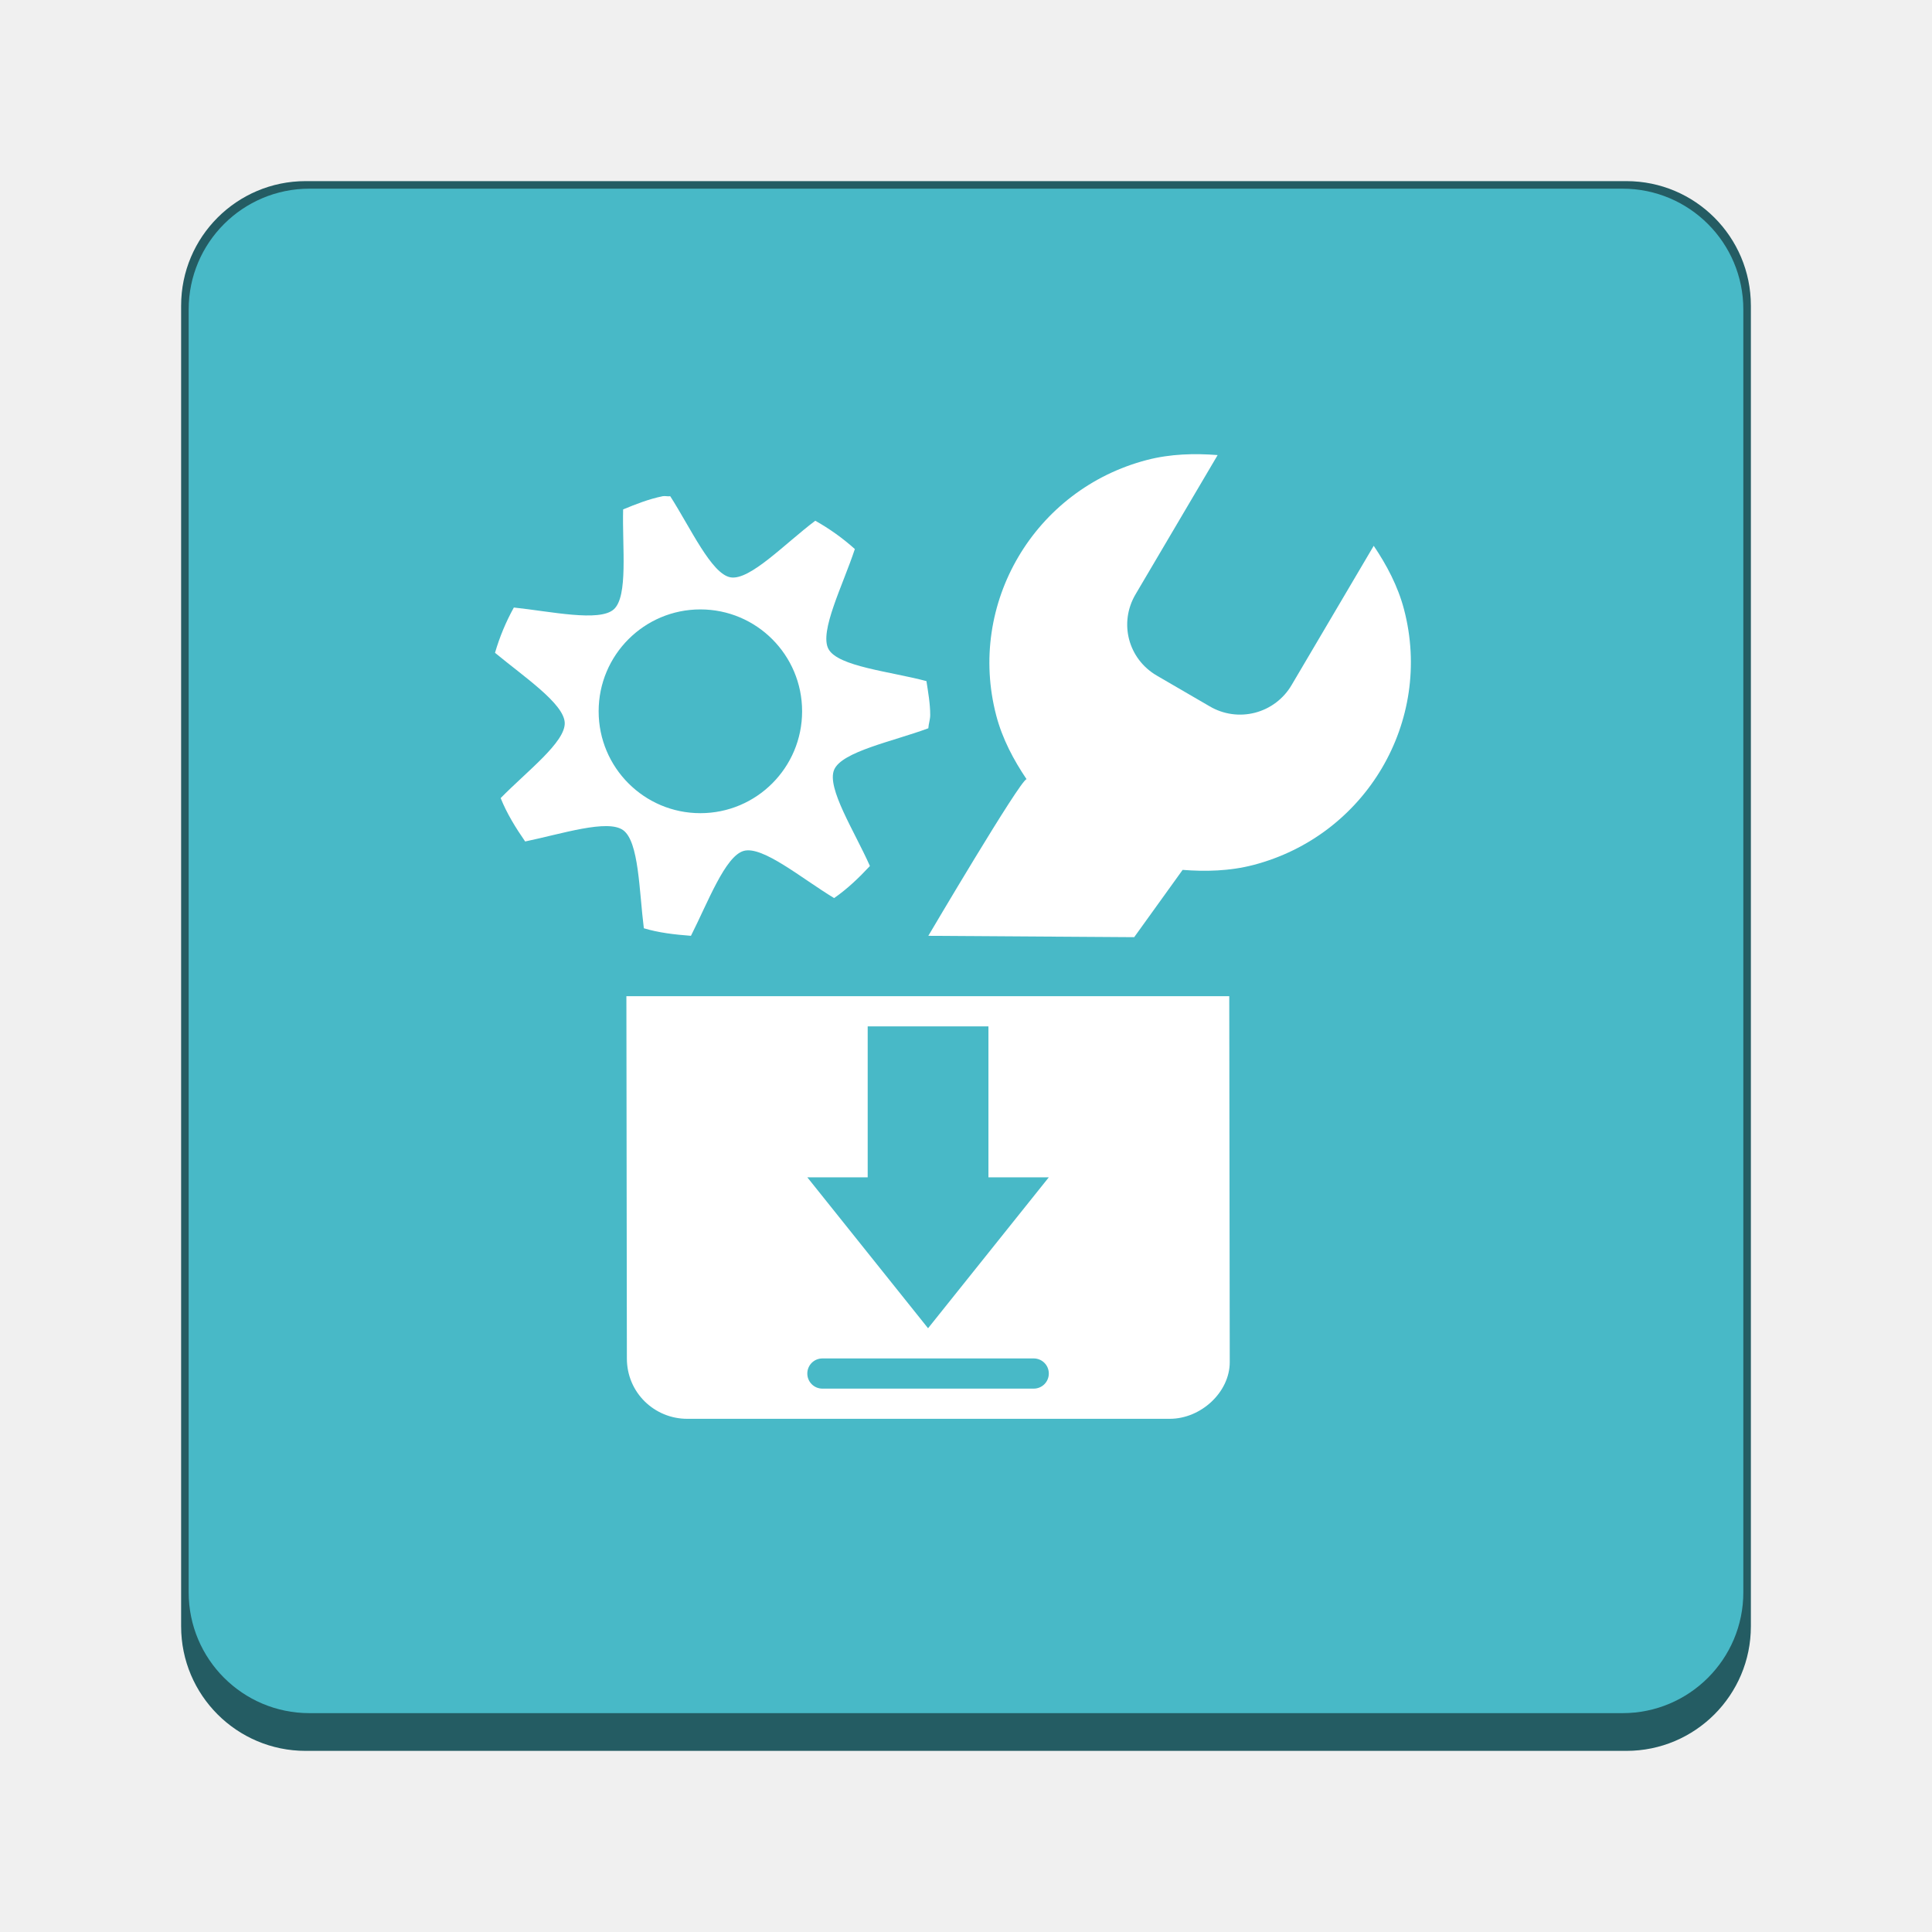
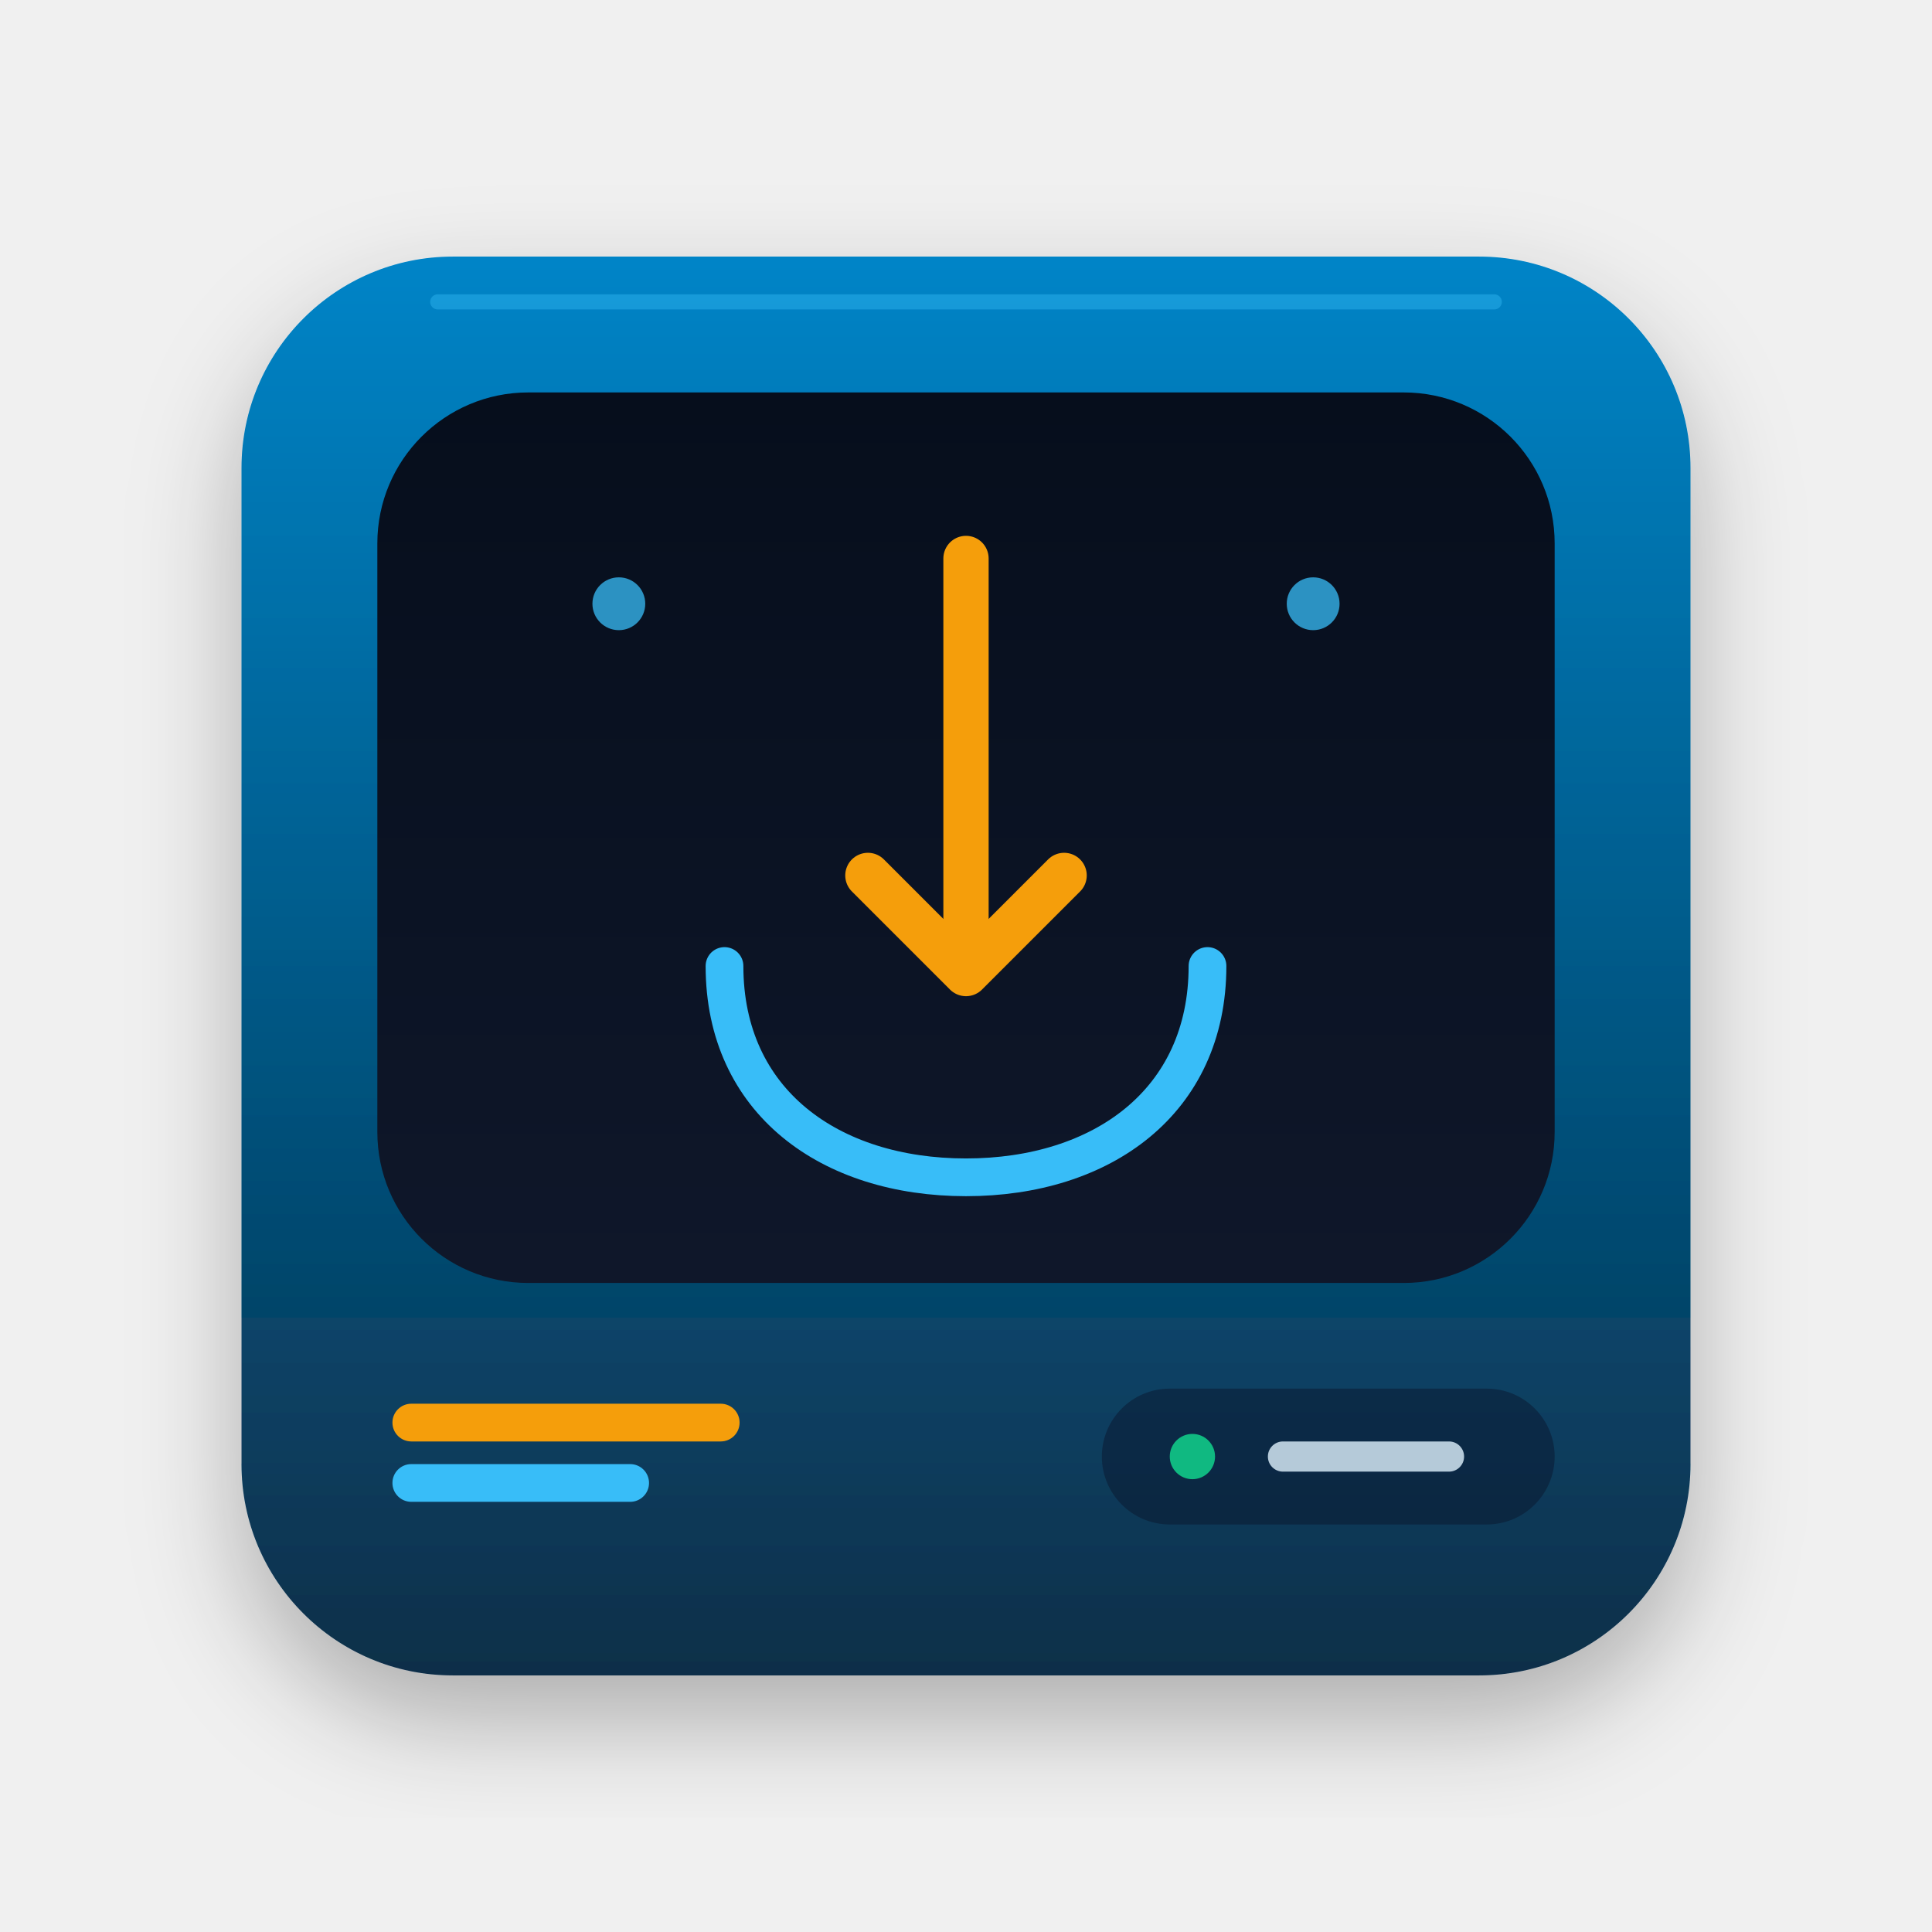
- <svg xmlns="http://www.w3.org/2000/svg" version="1.0" viewBox="0 0 256 256">
-   <g transform="translate(-464 -28)">
-     <rect x="488" y="52" width="208" height="208" ry="16.5" fill="#245c63" />
-     <rect x="489" y="53" width="206" height="202" ry="16" fill="#48b9c7" />
-     <path d="M615.98 88.947c3.117-.812 6.326-.886 9.365-.647l-10.878 18.447c-2.235 3.79-.982 8.566 2.83 10.782l6.995 4.066a7.918 7.918 0 0 0 10.855-2.827l10.878-18.447c1.698 2.515 3.203 5.329 4.015 8.426 3.89 14.82-5.051 29.984-19.972 33.87-3.117.811-6.325.886-9.365.647l-6.417 8.917-27.278-.18s12.15-20.62 13.016-20.758c-1.698-2.515-3.203-5.33-4.015-8.426-3.89-14.82 5.051-29.985 19.972-33.87z" color="#000" fill="#fff" style="text-decoration-line:none;text-indent:0;text-transform:none" />
-     <path d="M551.81 93.75c-1.839.377-3.546 1.048-5.242 1.75-.134 4.995.694 11.534-1.249 13.25-1.909 1.686-8.294.274-13.23-.25a29.041 29.041 0 0 0-2.497 6c3.82 3.167 9.11 6.712 9.237 9.25.127 2.57-5.004 6.439-8.488 10 .826 2.062 1.998 3.948 3.245 5.75 4.86-1.012 10.915-2.989 12.981-1.5 2.104 1.515 2.119 8.042 2.746 13 1.994.6 4.094.836 6.241 1 2.248-4.437 4.533-10.558 6.99-11.25 2.522-.71 7.697 3.665 11.982 6.25 1.747-1.213 3.299-2.697 4.743-4.25-2.028-4.579-5.76-10.335-4.743-12.75 1.018-2.417 7.792-3.757 12.482-5.5.032-.588.25-1.154.25-1.75 0-1.531-.276-3.032-.5-4.5-4.841-1.287-11.72-1.93-12.98-4.25-1.253-2.305 1.93-8.492 3.494-13.25A29.455 29.455 0 0 0 572.03 97c-4.001 3-8.662 7.954-11.234 7.5-2.531-.448-5.295-6.557-7.988-10.75-.321.056-.681-.064-.999 0zm4.993 15c7.445 0 13.48 6.044 13.48 13.5s-6.036 13.5-13.48 13.5-13.48-6.044-13.48-13.5 6.035-13.5 13.48-13.5z" color="#000" fill="#fff" />
-     <path d="m547 160 .064 48c0 4.563 3.683 8 7.989 8h63.938c4.181 0 7.957-3.562 7.957-7.5l-.065-48.5zm31.973 4h16v20h8l-16 20-16-20h8zm-6 44h28c1.108 0 2 .892 2 2s-.892 2-2 2h-28c-1.108 0-2-.892-2-2s.892-2 2-2z" color="#bebebe" fill="#fff" />
-   </g>
+ <svg xmlns="http://www.w3.org/2000/svg" viewBox="0 0 256 256" width="256" height="256">
+   <defs>
+     <linearGradient id="store-chassis" x1="0%" y1="0%" x2="0%" y2="100%">
+       <stop offset="0%" stop-color="#0284c7" />
+       <stop offset="100%" stop-color="#082f49" />
+     </linearGradient>
+     <linearGradient id="store-chamber" x1="0%" y1="0%" x2="0%" y2="100%">
+       <stop offset="0%" stop-color="#060e1c" />
+       <stop offset="100%" stop-color="#0f172a" />
+     </linearGradient>
+     <filter id="shadow" x="-10%" y="-10%" width="120%" height="120%">
+       <feDropShadow dx="0" dy="6" stdDeviation="7" flood-opacity="0.28" />
+     </filter>
+   </defs>
+   <rect x="32" y="34" width="192" height="188" rx="28" ry="28" fill="url(#store-chassis)" filter="url(#shadow)" />
+   <rect x="50" y="52" width="156" height="118" rx="20" ry="20" fill="url(#store-chamber)" />
+   <circle cx="82" cy="80" r="3.5" fill="#38bdf8" opacity="0.75" />
+   <circle cx="174" cy="80" r="3.5" fill="#38bdf8" opacity="0.75" />
+   <path d="M 96 128 C 96 146 110 156 128 156 C 146 156 160 146 160 128" stroke="#38bdf8" stroke-width="5" stroke-linecap="round" fill="none" />
+   <path d="M 128 74 L 128 128" stroke="#f59e0b" stroke-width="6" stroke-linecap="round" fill="none" />
+   <path d="M 115 116 L 128 129 L 141 116" stroke="#f59e0b" stroke-width="6" stroke-linecap="round" stroke-linejoin="round" fill="none" />
+   <rect x="52" y="186" width="46" height="5" rx="2.5" fill="#f59e0b" />
+   <rect x="52" y="194" width="34" height="5" rx="2.5" fill="#38bdf8" />
+   <rect x="146" y="184" width="60" height="18" rx="9" ry="9" fill="#0b1329" fill-opacity="0.45" />
+   <circle cx="158" cy="193" r="3" fill="#10b981" />
+   <rect x="168" y="191" width="26" height="4" rx="2" fill="#e0f2fe" opacity="0.8" />
+   <path d="M 58 40 L 198 40" stroke="#38bdf8" stroke-width="2" stroke-linecap="round" opacity="0.4" />
</svg>
